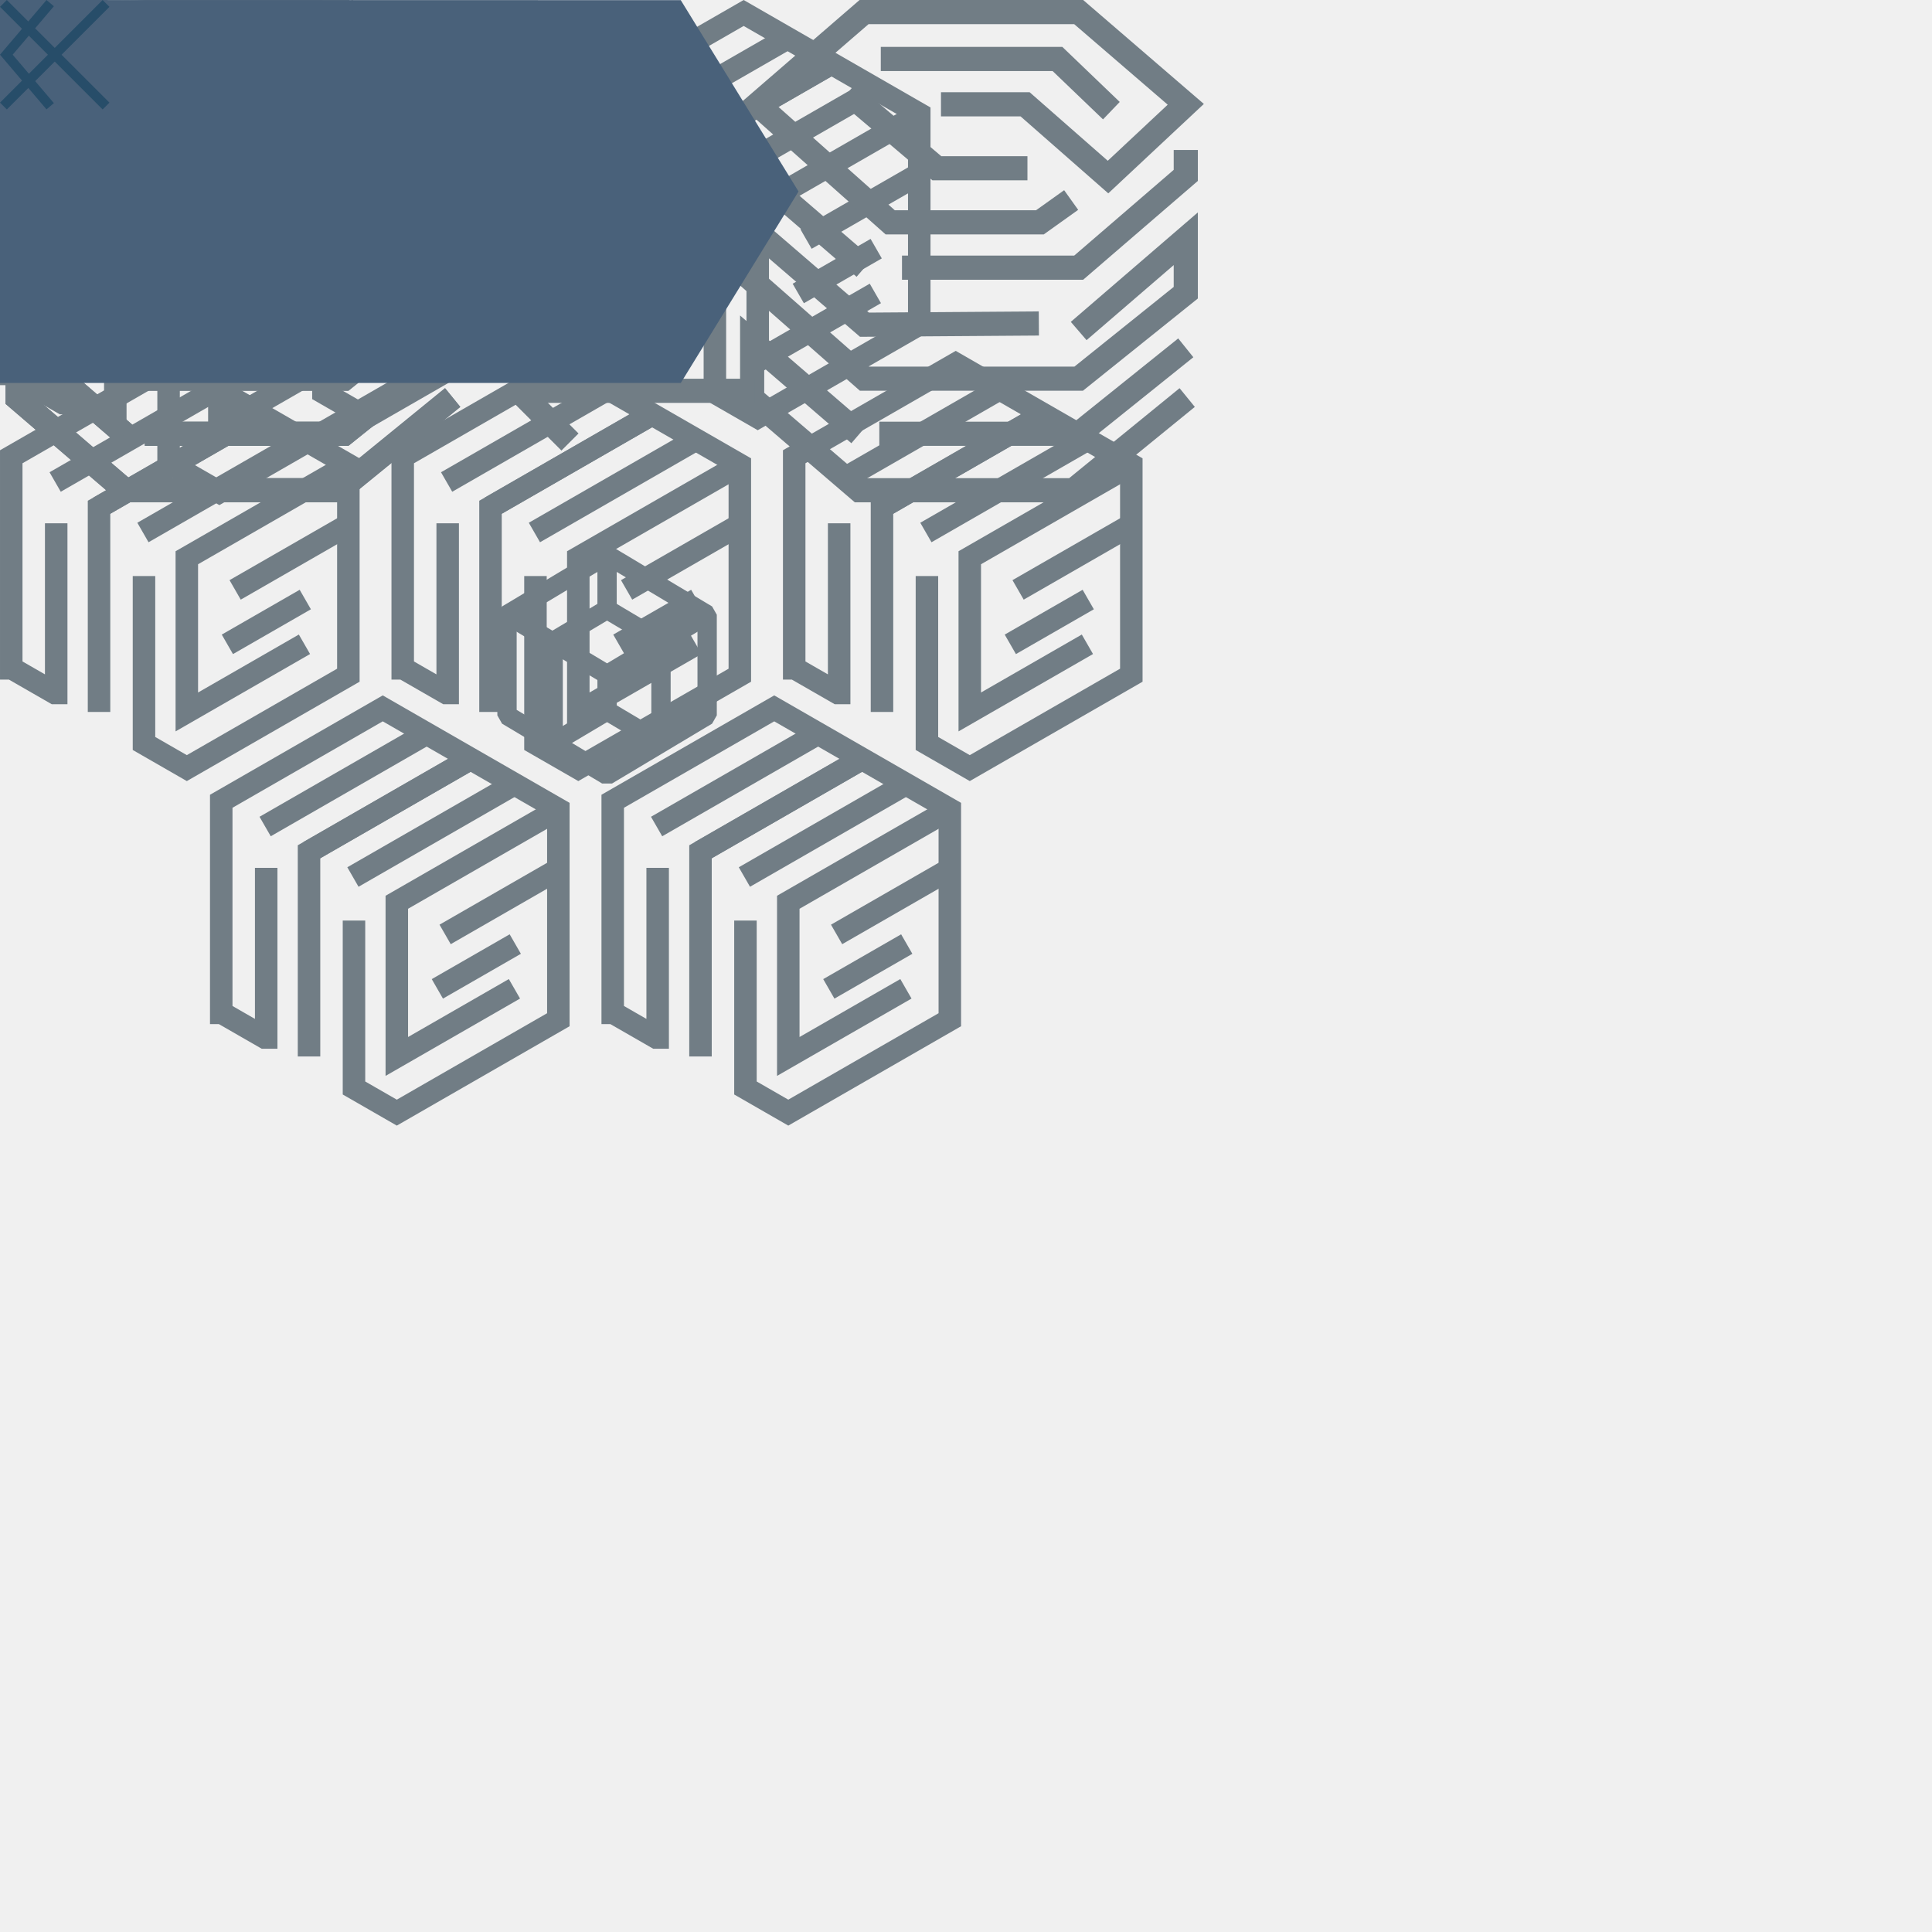
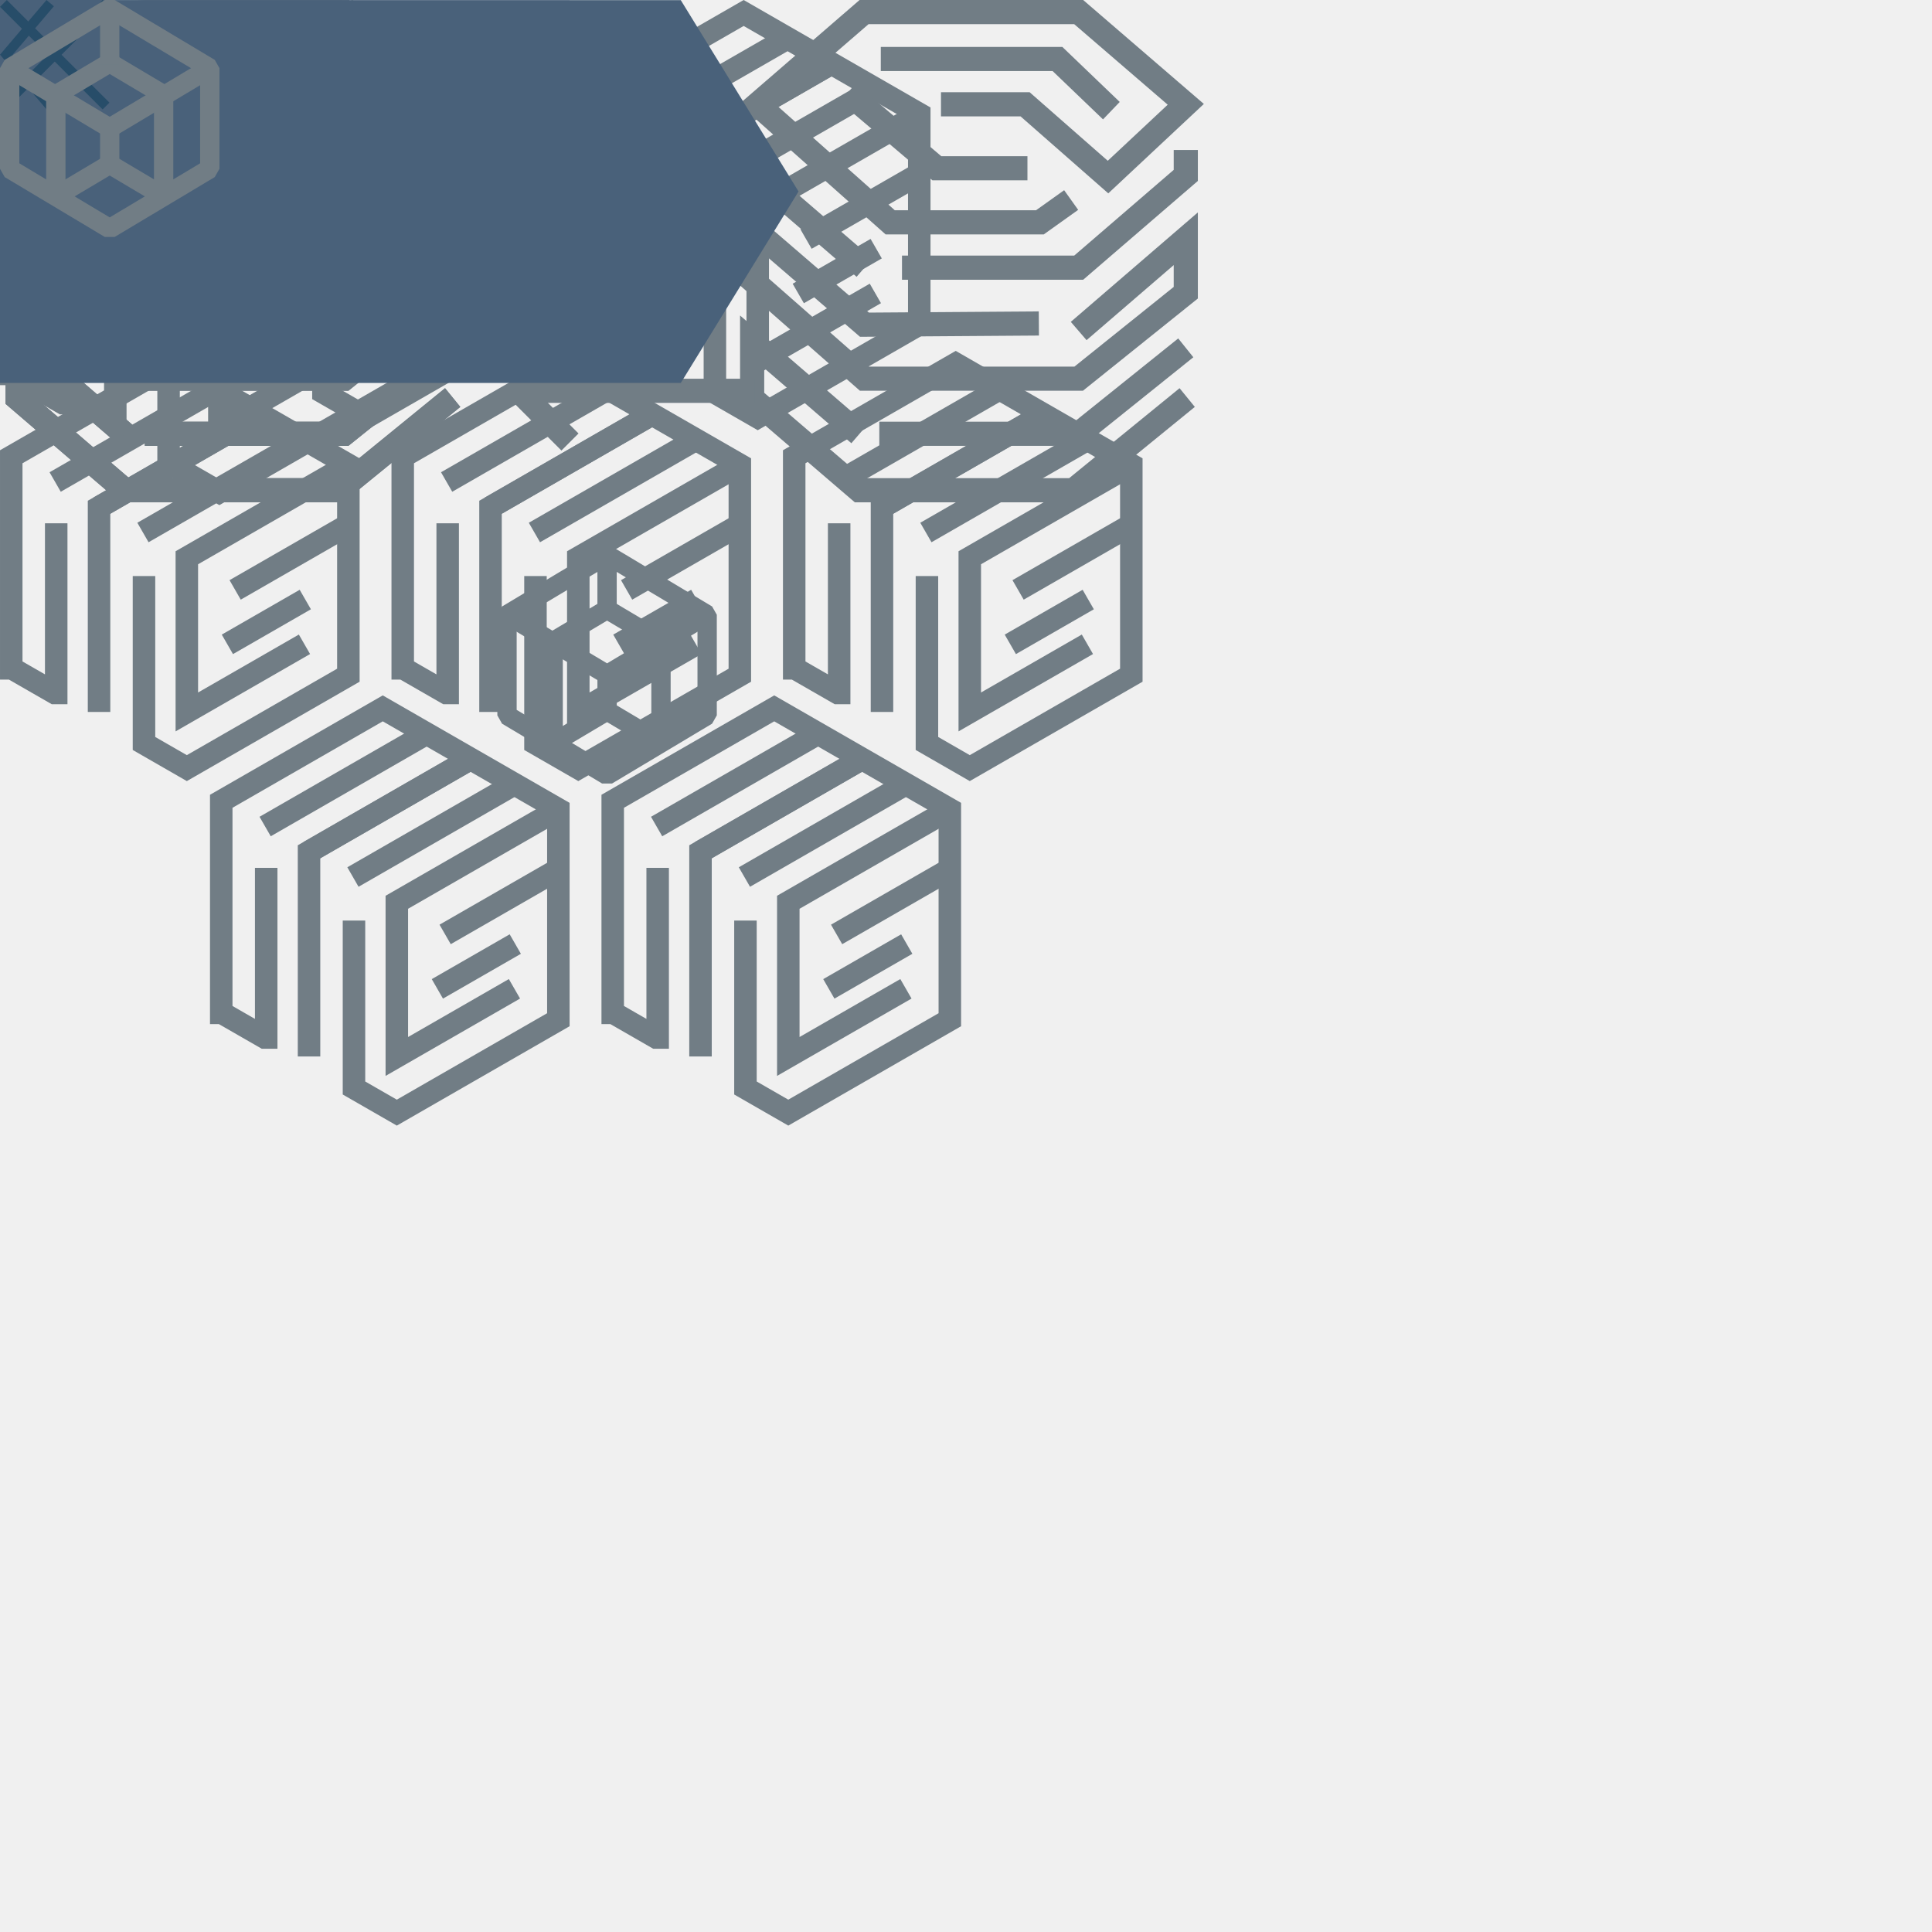
<svg xmlns="http://www.w3.org/2000/svg" version="1.1" id="Layer_1" x="0px" y="0px" viewBox="0 0 200 200" style="enable-background:new 0 0 200 200;" xml:space="preserve">
  <style type="text/css">
	.st0{fill:none;stroke:#717D85;stroke-width:2.329;stroke-miterlimit:10;}
	.st1{fill:none;stroke:#717D85;stroke-width:2.5;stroke-miterlimit:10;}
	.st2{fill:none;stroke:#717D85;stroke-width:2;stroke-linejoin:bevel;stroke-miterlimit:10;}
	.st3{fill:none;stroke:#717D85;stroke-width:2;stroke-miterlimit:10;}
	.st4{fill:#FFFFFF;}
	.st5{fill:#274D69;}
	.st6{fill:#49617A;}
	.st7{fill:none;stroke:#274D69;stroke-miterlimit:10;}
</style>
  <g id="horizontal-single_x60_44x53">
-     <polyline class="st0" points="31.756,7.54 11.936,18.94 11.936,44.055  " />
-     <line class="st0" x1="6.551" y1="15.841" x2="26.371" y2="4.441" />
-     <line class="st0" x1="11.936" y1="18.94" x2="31.756" y2="7.54" />
-     <line class="st0" x1="17.323" y1="22.037" x2="37.141" y2="10.638" />
-     <polyline class="st0" points="6.681,20.91 6.681,41.728 6.502,41.728 1.244,38.705 1.165,38.705 1.165,12.743 20.983,1.344    42.528,13.736 42.528,32.655 42.528,39.547 22.708,50.947 17.452,47.924 17.452,27.38  " />
-     <polyline class="st0" points="42.528,13.736 22.708,25.135 22.708,44.055 37.141,35.754  " />
-     <line class="st0" x1="28.636" y1="29.081" x2="43.068" y2="20.78" />
-     <line class="st0" x1="27.683" y1="35.761" x2="37.243" y2="30.262" />
+     <polyline class="st0" points="31.756,7.541 11.936,18.94 11.936,44.056  " />
+     <line class="st0" x1="6.551" y1="15.842" x2="26.371" y2="4.441" />
+     <line class="st0" x1="11.936" y1="18.94" x2="31.756" y2="7.541" />
+     <line class="st0" x1="17.323" y1="22.037" x2="37.141" y2="10.639" />
+     <polyline class="st0" points="6.681,20.911 6.681,41.729 6.502,41.729 1.244,38.706 1.165,38.706 1.165,12.744 20.983,1.344    42.528,13.736 42.528,32.656 42.528,39.548 22.708,50.948 17.452,47.924 17.452,27.38  " />
+     <polyline class="st0" points="42.528,13.736 22.708,25.136 22.708,44.056 37.141,35.754  " />
+     <line class="st0" x1="28.636" y1="29.081" x2="43.069" y2="20.78" />
+     <line class="st0" x1="27.683" y1="35.762" x2="37.243" y2="30.263" />
  </g>
  <g id="horizontal-cluster_x60_119x117">
-     <polyline class="st0" points="26.974,42.893 10.252,52.511 10.252,73.7  " />
-     <line class="st0" x1="5.709" y1="49.897" x2="22.431" y2="40.278" />
-     <line class="st0" x1="10.252" y1="52.511" x2="26.974" y2="42.893" />
-     <line class="st0" x1="14.797" y1="55.124" x2="31.517" y2="45.507" />
-     <polyline class="st0" points="5.818,54.173 5.818,71.737 5.668,71.737 1.232,69.186 1.165,69.186 1.165,47.283 17.885,37.665    36.062,48.12 36.062,64.082 36.062,69.897 19.34,79.514 14.906,76.964 14.906,59.631  " />
-     <polyline class="st0" points="36.062,48.12 19.34,57.737 19.34,73.7 31.517,66.696  " />
-     <line class="st0" x1="24.341" y1="61.066" x2="36.518" y2="54.063" />
-     <line class="st0" x1="23.537" y1="66.702" x2="31.603" y2="62.063" />
-     <polyline class="st0" points="67.499,42.893 50.777,52.511 50.777,73.7  " />
-     <line class="st0" x1="46.234" y1="49.897" x2="62.956" y2="40.278" />
-     <line class="st0" x1="50.777" y1="52.511" x2="67.499" y2="42.893" />
-     <line class="st0" x1="55.322" y1="55.124" x2="72.042" y2="45.507" />
-     <polyline class="st0" points="46.344,54.173 46.344,71.737 46.193,71.737 41.757,69.186 41.69,69.186 41.69,47.283 58.41,37.665    76.587,48.12 76.587,64.082 76.587,69.897 59.866,79.514 55.431,76.964 55.431,59.631  " />
-     <polyline class="st0" points="76.587,48.12 59.866,57.737 59.866,73.7 72.042,66.696  " />
-     <line class="st0" x1="64.866" y1="61.066" x2="77.043" y2="54.063" />
-     <line class="st0" x1="64.063" y1="66.702" x2="72.129" y2="62.063" />
-     <polyline class="st0" points="108.024,42.893 91.303,52.511 91.303,73.7  " />
-     <line class="st0" x1="86.759" y1="49.897" x2="103.481" y2="40.278" />
-     <line class="st0" x1="91.303" y1="52.511" x2="108.024" y2="42.893" />
-     <line class="st0" x1="95.848" y1="55.124" x2="112.568" y2="45.507" />
-     <polyline class="st0" points="86.869,54.173 86.869,71.737 86.718,71.737 82.282,69.186 82.215,69.186 82.215,47.283    98.935,37.665 117.113,48.12 117.113,64.082 117.113,69.897 100.391,79.514 95.956,76.964 95.956,59.631  " />
-     <polyline class="st0" points="117.113,48.12 100.391,57.737 100.391,73.7 112.568,66.696  " />
-     <line class="st0" x1="105.392" y1="61.066" x2="117.568" y2="54.063" />
-     <line class="st0" x1="104.588" y1="66.702" x2="112.654" y2="62.063" />
-     <polyline class="st0" points="45.548,6.572 28.826,16.189 28.826,37.378  " />
-     <line class="st0" x1="24.283" y1="13.575" x2="41.005" y2="3.957" />
-     <line class="st0" x1="28.826" y1="16.189" x2="45.548" y2="6.572" />
-     <line class="st0" x1="33.371" y1="18.802" x2="50.091" y2="9.185" />
-     <polyline class="st0" points="24.392,17.851 24.392,35.415 24.242,35.415 19.806,32.865 19.739,32.865 19.739,10.961 36.459,1.344    54.636,11.798 54.636,27.761 54.636,33.575 37.914,43.193 33.48,40.642 33.48,23.31  " />
-     <polyline class="st0" points="54.636,11.798 37.914,21.416 37.914,37.378 50.091,30.375  " />
-     <line class="st0" x1="42.915" y1="24.745" x2="55.092" y2="17.741" />
-     <line class="st0" x1="42.111" y1="30.381" x2="50.177" y2="25.741" />
-     <polyline class="st0" points="86.073,6.572 69.351,16.189 69.351,37.378  " />
-     <line class="st0" x1="64.808" y1="13.575" x2="81.53" y2="3.957" />
-     <line class="st0" x1="69.351" y1="16.189" x2="86.073" y2="6.572" />
-     <line class="st0" x1="73.897" y1="18.802" x2="90.616" y2="9.185" />
-     <polyline class="st0" points="64.918,17.851 64.918,35.415 64.767,35.415 60.331,32.865 60.264,32.865 60.264,10.961 76.984,1.344    95.161,11.798 95.161,27.761 95.161,33.575 78.44,43.193 74.005,40.642 74.005,23.31  " />
-     <polyline class="st0" points="95.161,11.798 78.44,21.416 78.44,37.378 90.616,30.375  " />
-     <line class="st0" x1="83.441" y1="24.745" x2="95.617" y2="17.741" />
-     <line class="st0" x1="82.637" y1="30.381" x2="90.703" y2="25.741" />
-     <polyline class="st0" points="48.712,78.558 31.99,88.175 31.99,109.364  " />
-     <line class="st0" x1="27.447" y1="85.561" x2="44.169" y2="75.943" />
-     <line class="st0" x1="31.99" y1="88.175" x2="48.712" y2="78.558" />
-     <line class="st0" x1="36.535" y1="90.788" x2="53.255" y2="81.172" />
-     <polyline class="st0" points="27.556,89.838 27.556,107.402 27.405,107.402 22.97,104.851 22.903,104.851 22.903,82.947    39.622,73.33 57.8,83.785 57.8,99.747 57.8,105.562 41.078,115.179 36.644,112.628 36.644,95.296  " />
-     <polyline class="st0" points="57.8,83.785 41.078,93.402 41.078,109.364 53.255,102.361  " />
-     <line class="st0" x1="46.079" y1="96.731" x2="58.256" y2="89.727" />
-     <line class="st0" x1="45.275" y1="102.367" x2="53.341" y2="97.728" />
-     <polyline class="st0" points="89.237,78.558 72.515,88.175 72.515,109.364  " />
-     <line class="st0" x1="67.972" y1="85.561" x2="84.694" y2="75.943" />
-     <line class="st0" x1="72.515" y1="88.175" x2="89.237" y2="78.558" />
-     <line class="st0" x1="77.06" y1="90.788" x2="93.78" y2="81.172" />
-     <polyline class="st0" points="68.081,89.838 68.081,107.402 67.931,107.402 63.495,104.851 63.428,104.851 63.428,82.947    80.148,73.33 98.325,83.785 98.325,99.747 98.325,105.562 81.603,115.179 77.169,112.628 77.169,95.296  " />
-     <polyline class="st0" points="98.325,83.785 81.603,93.402 81.603,109.364 93.78,102.361  " />
-     <line class="st0" x1="86.604" y1="96.731" x2="98.781" y2="89.727" />
-     <line class="st0" x1="85.8" y1="102.367" x2="93.866" y2="97.728" />
+     <polyline class="st0" points="26.974,42.894 10.253,52.511 10.253,73.7  " />
+     <line class="st0" x1="5.71" y1="49.897" x2="22.431" y2="40.279" />
+     <line class="st0" x1="10.253" y1="52.511" x2="26.974" y2="42.894" />
+     <line class="st0" x1="14.798" y1="55.124" x2="31.518" y2="45.508" />
+     <polyline class="st0" points="5.819,54.173 5.819,71.737 5.668,71.737 1.233,69.187 1.165,69.187 1.165,47.283 17.885,37.666    36.063,48.12 36.063,64.083 36.063,69.897 19.341,79.515 14.906,76.964 14.906,59.632  " />
+     <polyline class="st0" points="36.063,48.12 19.341,57.738 19.341,73.7 31.518,66.697  " />
+     <line class="st0" x1="24.342" y1="61.067" x2="36.519" y2="54.063" />
+     <line class="st0" x1="23.538" y1="66.703" x2="31.604" y2="62.063" />
+     <polyline class="st0" points="67.5,42.894 50.778,52.511 50.778,73.7  " />
+     <line class="st0" x1="46.235" y1="49.897" x2="62.957" y2="40.279" />
+     <line class="st0" x1="50.778" y1="52.511" x2="67.5" y2="42.894" />
+     <line class="st0" x1="55.323" y1="55.124" x2="72.043" y2="45.508" />
+     <polyline class="st0" points="46.344,54.173 46.344,71.737 46.193,71.737 41.758,69.187 41.691,69.187 41.691,47.283 58.41,37.666    76.588,48.12 76.588,64.083 76.588,69.897 59.866,79.515 55.432,76.964 55.432,59.632  " />
+     <polyline class="st0" points="76.588,48.12 59.866,57.738 59.866,73.7 72.043,66.697  " />
+     <line class="st0" x1="64.867" y1="61.067" x2="77.044" y2="54.063" />
+     <line class="st0" x1="64.063" y1="66.703" x2="72.129" y2="62.063" />
+     <polyline class="st0" points="108.025,42.894 91.303,52.511 91.303,73.7  " />
+     <line class="st0" x1="86.76" y1="49.897" x2="103.482" y2="40.279" />
+     <line class="st0" x1="91.303" y1="52.511" x2="108.025" y2="42.894" />
+     <line class="st0" x1="95.848" y1="55.124" x2="112.568" y2="45.508" />
+     <polyline class="st0" points="86.869,54.173 86.869,71.737 86.719,71.737 82.283,69.187 82.216,69.187 82.216,47.283    98.936,37.666 117.113,48.12 117.113,64.083 117.113,69.897 100.391,79.515 95.957,76.964 95.957,59.632  " />
+     <polyline class="st0" points="117.113,48.12 100.391,57.738 100.391,73.7 112.568,66.697  " />
+     <line class="st0" x1="105.392" y1="61.067" x2="117.569" y2="54.063" />
+     <line class="st0" x1="104.588" y1="66.703" x2="112.654" y2="62.063" />
+     <polyline class="st0" points="45.549,6.572 28.827,16.189 28.827,37.379  " />
+     <line class="st0" x1="24.284" y1="13.576" x2="41.005" y2="3.957" />
+     <line class="st0" x1="28.827" y1="16.189" x2="45.549" y2="6.572" />
+     <line class="st0" x1="33.372" y1="18.802" x2="50.092" y2="9.186" />
+     <polyline class="st0" points="24.393,17.852 24.393,35.416 24.242,35.416 19.807,32.865 19.739,32.865 19.739,10.962 36.459,1.344    54.637,11.799 54.637,27.761 54.637,33.576 37.915,43.193 33.48,40.643 33.48,23.31  " />
+     <polyline class="st0" points="54.637,11.799 37.915,21.416 37.915,37.379 50.092,30.375  " />
+     <line class="st0" x1="42.916" y1="24.745" x2="55.093" y2="17.742" />
+     <line class="st0" x1="42.112" y1="30.381" x2="50.178" y2="25.742" />
+     <polyline class="st0" points="86.074,6.572 69.352,16.189 69.352,37.379  " />
+     <line class="st0" x1="64.809" y1="13.576" x2="81.531" y2="3.957" />
+     <line class="st0" x1="69.352" y1="16.189" x2="86.074" y2="6.572" />
+     <line class="st0" x1="73.897" y1="18.802" x2="90.617" y2="9.186" />
+     <polyline class="st0" points="64.918,17.852 64.918,35.416 64.768,35.416 60.332,32.865 60.265,32.865 60.265,10.962 76.984,1.344    95.162,11.799 95.162,27.761 95.162,33.576 78.44,43.193 74.006,40.643 74.006,23.31  " />
+     <polyline class="st0" points="95.162,11.799 78.44,21.416 78.44,37.379 90.617,30.375  " />
+     <line class="st0" x1="83.441" y1="24.745" x2="95.618" y2="17.742" />
+     <line class="st0" x1="82.637" y1="30.381" x2="90.703" y2="25.742" />
+     <polyline class="st0" points="48.712,78.558 31.991,88.176 31.991,109.365  " />
+     <line class="st0" x1="27.447" y1="85.562" x2="44.169" y2="75.943" />
+     <line class="st0" x1="31.991" y1="88.176" x2="48.712" y2="78.558" />
+     <line class="st0" x1="36.536" y1="90.789" x2="53.256" y2="81.172" />
+     <polyline class="st0" points="27.557,89.838 27.557,107.402 27.406,107.402 22.97,104.851 22.903,104.851 22.903,82.948    39.623,73.33 57.801,83.785 57.801,99.747 57.801,105.562 41.079,115.179 36.644,112.629 36.644,95.296  " />
+     <polyline class="st0" points="57.801,83.785 41.079,93.403 41.079,109.365 53.256,102.361  " />
+     <line class="st0" x1="46.08" y1="96.731" x2="58.256" y2="89.728" />
+     <line class="st0" x1="45.276" y1="102.367" x2="53.342" y2="97.728" />
+     <polyline class="st0" points="89.238,78.558 72.516,88.176 72.516,109.365  " />
+     <line class="st0" x1="67.973" y1="85.562" x2="84.694" y2="75.943" />
+     <line class="st0" x1="72.516" y1="88.176" x2="89.238" y2="78.558" />
+     <line class="st0" x1="77.061" y1="90.789" x2="93.781" y2="81.172" />
+     <polyline class="st0" points="68.082,89.838 68.082,107.402 67.931,107.402 63.496,104.851 63.428,104.851 63.428,82.948    80.148,73.33 98.326,83.785 98.326,99.747 98.326,105.562 81.604,115.179 77.169,112.629 77.169,95.296  " />
+     <polyline class="st0" points="98.326,83.785 81.604,93.403 81.604,109.365 93.781,102.361  " />
+     <line class="st0" x1="86.605" y1="96.731" x2="98.782" y2="89.728" />
+     <line class="st0" x1="85.801" y1="102.367" x2="93.867" y2="97.728" />
  </g>
  <g id="vertical-redundant_x60_125x82">
-     <polyline class="st1" points="13.453,27.709 2.366,18.157 2.366,24.063 13.453,33.613 31.505,33.486  " />
-     <polyline class="st1" points="35.628,34.266 46.715,24.716 46.715,30.301 35.628,39.2 13.453,39.2 0.825,28.107  " />
-     <polyline class="st1" points="46.715,36.007 35.628,44.906 14.99,44.906  " />
-     <polyline class="st1" points="12.912,44.937 1.825,35.387 1.825,41.237 12.912,50.748 35.087,50.748 46.861,41.153  " />
-     <polyline class="st1" points="21.374,10.799 30.082,10.799 38.665,18.329 46.715,10.799 35.628,1.25 13.411,1.25 2.366,10.799    16.118,23.017 31.612,23.017 34.85,20.706  " />
-     <polyline class="st1" points="11.724,9.606 20.945,17.418 30.324,17.418  " />
-     <polyline class="st1" points="15.142,6.106 33.435,6.106 39.012,11.456  " />
-     <polyline class="st1" points="93.374,27.709 111.665,27.709 122.752,18.157 122.752,15.525  " />
-     <polyline class="st1" points="89.489,27.709 78.403,18.157 78.403,24.063 89.489,33.613 107.542,33.486  " />
-     <polyline class="st1" points="111.665,34.266 122.752,24.716 122.752,30.301 111.665,39.2 89.489,39.2 76.862,28.107  " />
-     <polyline class="st1" points="122.752,36.007 111.665,44.906 91.026,44.906  " />
-     <polyline class="st1" points="88.949,44.937 77.862,35.387 77.862,41.237 88.949,50.748 111.124,50.748 122.898,41.153  " />
-     <polyline class="st1" points="97.41,10.799 106.119,10.799 114.702,18.329 122.752,10.799 111.665,1.25 89.447,1.25 78.403,10.799    92.155,23.017 107.649,23.017 110.886,20.706  " />
+     <polyline class="st1" points="13.453,27.71 2.366,18.158 2.366,24.063 13.453,33.613 31.505,33.486  " />
+     <polyline class="st1" points="35.628,34.266 46.715,24.716 46.715,30.302 35.628,39.2 13.453,39.2 0.825,28.108  " />
+     <polyline class="st1" points="46.715,36.008 35.628,44.906 14.99,44.906  " />
+     <polyline class="st1" points="12.912,44.937 1.825,35.387 1.825,41.237 12.912,50.748 35.088,50.748 46.861,41.154  " />
+     <polyline class="st1" points="21.374,10.799 30.082,10.799 38.665,18.33 46.715,10.8 35.628,1.25 13.411,1.25 2.366,10.8    16.119,23.017 31.613,23.017 34.85,20.707  " />
+     <polyline class="st1" points="11.724,9.606 20.945,17.418 30.325,17.418  " />
+     <polyline class="st1" points="15.142,6.107 33.435,6.107 39.012,11.456  " />
+     <polyline class="st1" points="93.374,27.71 111.665,27.71 122.752,18.158 122.752,15.525  " />
+     <polyline class="st1" points="89.49,27.71 78.403,18.158 78.403,24.063 89.49,33.613 107.542,33.486  " />
+     <polyline class="st1" points="111.665,34.266 122.752,24.716 122.752,30.302 111.665,39.2 89.49,39.2 76.862,28.108  " />
+     <polyline class="st1" points="122.752,36.008 111.665,44.906 91.026,44.906  " />
+     <polyline class="st1" points="88.949,44.937 77.862,35.387 77.862,41.237 88.949,50.748 111.124,50.748 122.898,41.154  " />
+     <polyline class="st1" points="97.411,10.799 106.119,10.799 114.702,18.33 122.752,10.8 111.665,1.25 89.448,1.25 78.403,10.8    92.155,23.017 107.649,23.017 110.886,20.707  " />
    <polyline class="st1" points="87.761,9.606 96.982,17.418 106.361,17.418  " />
-     <polyline class="st1" points="91.179,6.106 109.471,6.106 115.049,11.456  " />
+     <polyline class="st1" points="91.179,6.107 109.471,6.107 115.049,11.456  " />
    <polyline class="st2" points="57.263,76.907 57.263,66.4 62.844,63.083 68.425,66.4 68.425,76.907 62.844,73.59 62.844,69.19  " />
    <line class="st2" x1="57.263" y1="76.907" x2="62.844" y2="73.59" />
    <path class="st3" d="M62.844,73.59" />
-     <polyline class="st3" points="62.844,57.596 62.844,60.374 62.844,63.287  " />
-     <polyline class="st2" points="73.203,63.637 62.844,69.834 52.485,63.637  " />
-     <polygon class="st2" points="73.203,74.054 62.844,80.251 52.485,74.054 52.485,63.637 62.844,57.44 73.203,63.637  " />
-     <polyline class="st1" points="17.337,27.709 35.628,27.709 46.715,18.157  " />
+     <polyline class="st3" points="62.844,57.596 62.844,60.374 62.844,63.288  " />
+     <polyline class="st2" points="73.203,63.638 62.844,69.835 52.485,63.638  " />
+     <polygon class="st2" points="73.203,74.055 62.844,80.252 52.485,74.055 52.485,63.638 62.844,57.44 73.203,63.638  " />
+     <polyline class="st1" points="17.337,27.71 35.628,27.71 46.715,18.158  " />
    <line class="st1" x1="78.146" y1="40.457" x2="54.423" y2="40.457" />
    <polyline class="st1" points="59.004,45.757 53.703,40.457 59.004,35.156  " />
-     <line class="st1" x1="46.715" y1="10.551" x2="69.624" y2="10.373" />
-     <polyline class="st1" points="65.043,5.073 70.344,10.373 65.043,15.674  " />
+     <line class="st1" x1="46.715" y1="10.552" x2="69.624" y2="10.374" />
+     <polyline class="st1" points="65.043,5.073 70.344,10.374 65.043,15.674  " />
  </g>
  <g id="vertical-single_x60_49x52">
-     <polyline class="st1" points="17.337,27.709 35.628,27.709 46.715,18.157 46.715,15.525  " />
-     <polyline class="st1" points="13.453,27.709 2.366,18.157 2.366,24.063 13.453,33.613 31.505,33.486  " />
-     <polyline class="st1" points="35.628,34.266 46.715,24.716 46.715,30.301 35.628,39.2 13.453,39.2 0.825,28.107  " />
-     <polyline class="st1" points="46.715,36.007 35.628,44.906 14.99,44.906  " />
-     <polyline class="st1" points="12.912,44.937 1.825,35.387 1.825,41.237 12.912,50.748 35.087,50.748 46.861,41.153  " />
-     <polyline class="st1" points="21.374,10.799 30.082,10.799 38.665,18.329 46.715,10.799 35.628,1.25 13.411,1.25 2.366,10.799    16.118,23.017 31.612,23.017 34.85,20.706  " />
-     <polyline class="st1" points="11.724,9.606 20.945,17.418 30.324,17.418  " />
-     <polyline class="st1" points="15.142,6.106 33.435,6.106 39.012,11.456  " />
+     <polyline class="st1" points="17.337,27.71 35.629,27.71 46.716,18.158 46.716,15.525  " />
+     <polyline class="st1" points="13.453,27.71 2.366,18.158 2.366,24.063 13.453,33.613 31.505,33.486  " />
+     <polyline class="st1" points="35.629,34.266 46.716,24.716 46.716,30.302 35.629,39.2 13.453,39.2 0.825,28.108  " />
+     <polyline class="st1" points="46.716,36.008 35.629,44.906 14.99,44.906  " />
+     <polyline class="st1" points="12.912,44.937 1.825,35.387 1.825,41.237 12.912,50.748 35.088,50.748 46.862,41.154  " />
+     <polyline class="st1" points="21.374,10.799 30.083,10.799 38.665,18.33 46.716,10.8 35.629,1.25 13.411,1.25 2.366,10.8    16.119,23.017 31.613,23.017 34.85,20.707  " />
+     <polyline class="st1" points="11.724,9.606 20.945,17.418 30.325,17.418  " />
+     <polyline class="st1" points="15.142,6.107 33.435,6.107 39.013,11.456  " />
  </g>
  <g id="check_x60_27x27">
    <circle class="st4" cx="13.467" cy="13.467" r="13.467" />
-     <path id="_x3E_check-mark" class="st5" d="M11.878,19.169c-0.234,0-0.448-0.045-0.641-0.137c-0.193-0.092-0.377-0.214-0.55-0.366   l-3.236-3.252c-0.163-0.163-0.285-0.349-0.366-0.558c-0.082-0.208-0.122-0.419-0.122-0.633s0.041-0.423,0.122-0.626   c0.082-0.204,0.204-0.382,0.366-0.534C7.614,12.9,7.8,12.775,8.008,12.689c0.208-0.087,0.42-0.13,0.634-0.13   s0.422,0.043,0.626,0.13c0.203,0.086,0.387,0.211,0.549,0.374l2.061,2.061l5.206-5.221c0.163-0.163,0.346-0.285,0.549-0.366   c0.204-0.082,0.415-0.122,0.634-0.122c0.219,0,0.43,0.04,0.633,0.122c0.204,0.081,0.387,0.203,0.55,0.366   c0.163,0.163,0.282,0.346,0.359,0.55c0.076,0.203,0.114,0.414,0.114,0.633c0,0.22-0.038,0.431-0.114,0.634   c-0.077,0.204-0.196,0.387-0.359,0.55l-6.396,6.396c-0.152,0.152-0.328,0.274-0.526,0.366   C12.329,19.124,12.112,19.169,11.878,19.169z" />
+     <path id="_x3E_check-mark" class="st5" d="M11.878,19.169c-0.234,0-0.448-0.045-0.641-0.137c-0.193-0.092-0.377-0.214-0.55-0.366   l-3.236-3.252c-0.163-0.163-0.285-0.349-0.366-0.558c-0.082-0.208-0.122-0.419-0.122-0.633s0.041-0.423,0.122-0.626   c0.082-0.204,0.204-0.382,0.366-0.534C7.614,12.9,7.8,12.775,8.008,12.689c0.208-0.087,0.42-0.13,0.634-0.13   s0.422,0.043,0.626,0.13c0.203,0.086,0.387,0.211,0.549,0.374l2.061,2.061l5.206-5.221c0.163-0.163,0.346-0.285,0.549-0.366   c0.204-0.082,0.415-0.122,0.634-0.122c0.219,0,0.43,0.04,0.633,0.122c0.204,0.081,0.387,0.203,0.55,0.366s0.282,0.346,0.359,0.55   c0.076,0.203,0.114,0.414,0.114,0.633c0,0.22-0.038,0.431-0.114,0.634c-0.077,0.204-0.196,0.387-0.359,0.55l-6.397,6.396   c-0.152,0.152-0.328,0.274-0.526,0.366C12.328,19.124,12.112,19.169,11.878,19.169z" />
  </g>
  <g id="next-btn_x60_83x40">
-     <polygon class="st6" points="70.473,0.017 0,0 0,39.645 70.473,39.645 82.664,19.822  " />
+     <polygon class="st6" points="70.474,0.016 0,0 0,39.644 70.474,39.644 82.664,19.822  " />
  </g>
  <g id="cancel-x_x60_12x12">
    <line class="st7" x1="0.354" y1="0.354" x2="10.977" y2="10.977" />
    <line class="st7" x1="10.977" y1="0.354" x2="0.354" y2="10.977" />
  </g>
  <g id="back-arrow_x60_6x12">
    <polyline class="st7" points="5.196,10.998 0.656,5.661 5.196,0.324  " />
  </g>
+   <g id="monitor_x60_23x25">
+     <polyline class="st2" points="5.778,20.325 5.778,9.818 11.359,6.501 16.94,9.818 16.94,20.325 11.359,17.008 11.359,12.608  " />
+     <line class="st2" x1="5.778" y1="20.325" x2="11.359" y2="17.008" />
+     <path class="st3" d="M11.359,17.008" />
+     <polyline class="st3" points="11.359,1.014 11.359,3.792 11.359,6.706  " />
+     <polyline class="st2" points="21.718,7.056 11.359,13.253 1,7.056  " />
+     <polygon class="st2" points="21.718,17.473 11.359,23.67 1,17.473 1,7.056 11.359,0.858 21.718,7.056  " />
+   </g>
</svg>
